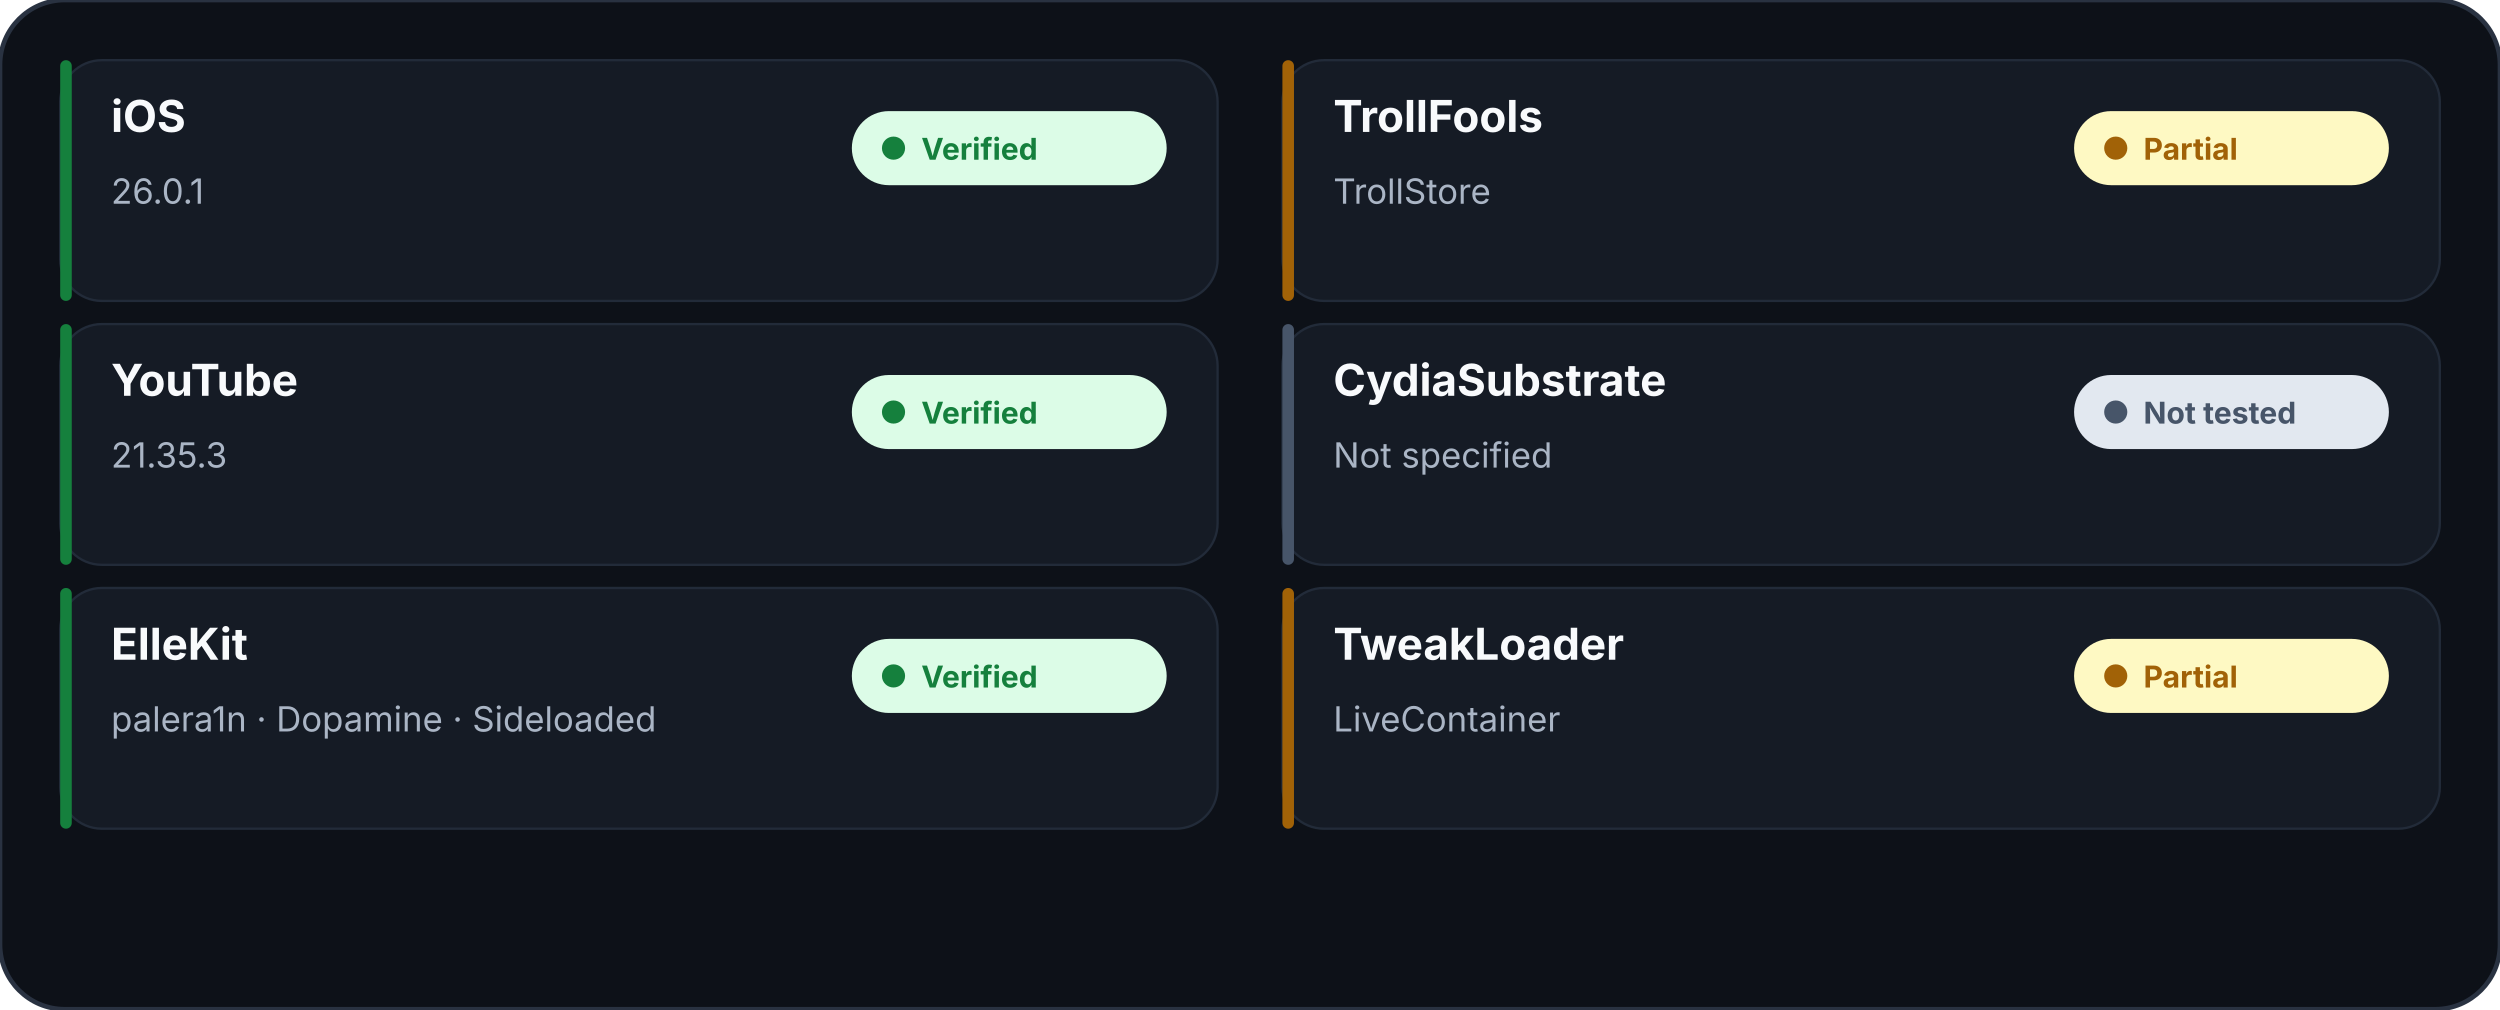
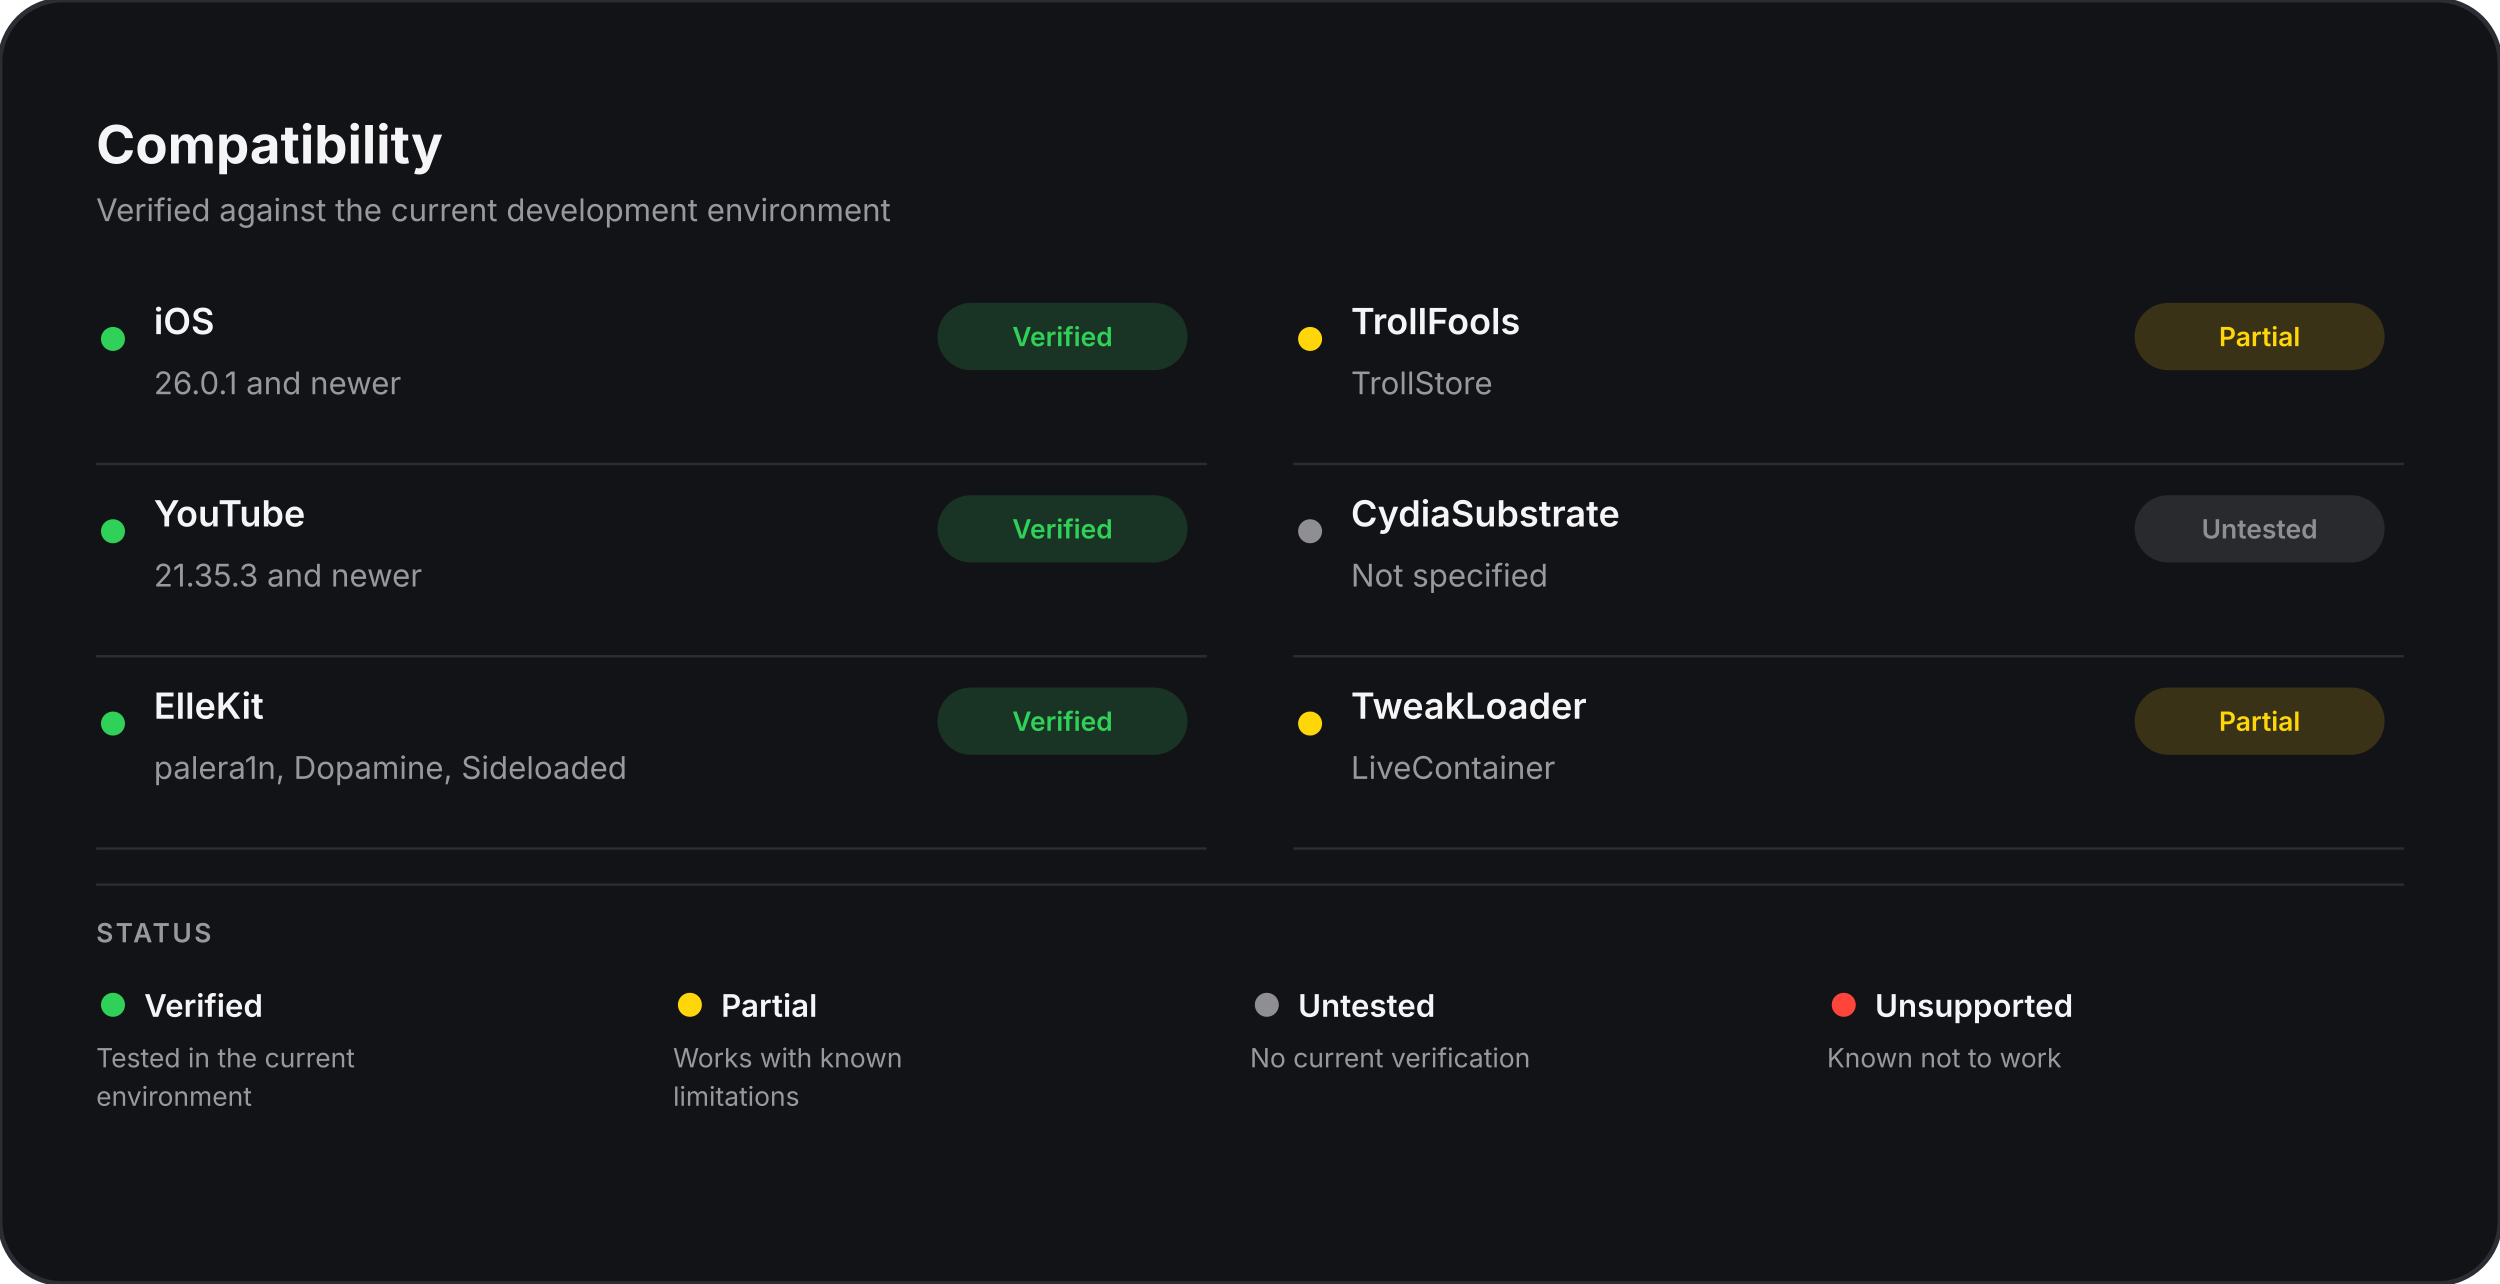
- <svg xmlns="http://www.w3.org/2000/svg" width="1080" height="436" viewBox="0 0 1080 436" role="img" aria-labelledby="title description">
-   <rect width="1080" height="436" rx="28" fill="#0d1118" stroke="#293241" stroke-width="2" />
-   <rect x="26" y="26" width="500" height="104" rx="18" fill="#151b25" stroke="#222b39" />
-   <rect x="26" y="26" width="5" height="104" rx="2.5" fill="#15803d" />
-   <text x="48" y="57" fill="#f8fafc" font-family="-apple-system,BlinkMacSystemFont,Segoe UI,sans-serif" font-size="19" font-weight="700">iOS</text>
-   <text x="48" y="88" fill="#aab5c5" font-family="-apple-system,BlinkMacSystemFont,Segoe UI,sans-serif" font-size="15">26.0.1</text>
-   <rect x="368" y="48" width="136" height="32" rx="16" fill="#dcfce7" />
-   <circle cx="386" cy="64" r="5" fill="#15803d" />
-   <text x="398" y="69" fill="#15803d" font-family="-apple-system,BlinkMacSystemFont,Segoe UI,sans-serif" font-size="13" font-weight="700">Verified</text>
-   <rect x="26" y="140" width="500" height="104" rx="18" fill="#151b25" stroke="#222b39" />
-   <rect x="26" y="140" width="5" height="104" rx="2.5" fill="#15803d" />
-   <text x="48" y="171" fill="#f8fafc" font-family="-apple-system,BlinkMacSystemFont,Segoe UI,sans-serif" font-size="19" font-weight="700">YouTube</text>
-   <text x="48" y="202" fill="#aab5c5" font-family="-apple-system,BlinkMacSystemFont,Segoe UI,sans-serif" font-size="15">21.35.3</text>
-   <rect x="368" y="162" width="136" height="32" rx="16" fill="#dcfce7" />
-   <circle cx="386" cy="178" r="5" fill="#15803d" />
-   <text x="398" y="183" fill="#15803d" font-family="-apple-system,BlinkMacSystemFont,Segoe UI,sans-serif" font-size="13" font-weight="700">Verified</text>
-   <rect x="26" y="254" width="500" height="104" rx="18" fill="#151b25" stroke="#222b39" />
-   <rect x="26" y="254" width="5" height="104" rx="2.5" fill="#15803d" />
-   <text x="48" y="285" fill="#f8fafc" font-family="-apple-system,BlinkMacSystemFont,Segoe UI,sans-serif" font-size="19" font-weight="700">ElleKit</text>
-   <text x="48" y="316" fill="#aab5c5" font-family="-apple-system,BlinkMacSystemFont,Segoe UI,sans-serif" font-size="15">palera1n · Dopamine · Sideloaded</text>
-   <rect x="368" y="276" width="136" height="32" rx="16" fill="#dcfce7" />
-   <circle cx="386" cy="292" r="5" fill="#15803d" />
-   <text x="398" y="297" fill="#15803d" font-family="-apple-system,BlinkMacSystemFont,Segoe UI,sans-serif" font-size="13" font-weight="700">Verified</text>
-   <rect x="554" y="26" width="500" height="104" rx="18" fill="#151b25" stroke="#222b39" />
-   <rect x="554" y="26" width="5" height="104" rx="2.5" fill="#a16207" />
-   <text x="576" y="57" fill="#f8fafc" font-family="-apple-system,BlinkMacSystemFont,Segoe UI,sans-serif" font-size="19" font-weight="700">TrollFools</text>
-   <text x="576" y="88" fill="#aab5c5" font-family="-apple-system,BlinkMacSystemFont,Segoe UI,sans-serif" font-size="15">TrollStore</text>
-   <rect x="896" y="48" width="136" height="32" rx="16" fill="#fef9c3" />
-   <circle cx="914" cy="64" r="5" fill="#a16207" />
-   <text x="926" y="69" fill="#a16207" font-family="-apple-system,BlinkMacSystemFont,Segoe UI,sans-serif" font-size="13" font-weight="700">Partial</text>
-   <rect x="554" y="140" width="500" height="104" rx="18" fill="#151b25" stroke="#222b39" />
-   <rect x="554" y="140" width="5" height="104" rx="2.5" fill="#475569" />
-   <text x="576" y="171" fill="#f8fafc" font-family="-apple-system,BlinkMacSystemFont,Segoe UI,sans-serif" font-size="19" font-weight="700">CydiaSubstrate</text>
-   <text x="576" y="202" fill="#aab5c5" font-family="-apple-system,BlinkMacSystemFont,Segoe UI,sans-serif" font-size="15">Not specified</text>
-   <rect x="896" y="162" width="136" height="32" rx="16" fill="#e2e8f0" />
-   <circle cx="914" cy="178" r="5" fill="#475569" />
-   <text x="926" y="183" fill="#475569" font-family="-apple-system,BlinkMacSystemFont,Segoe UI,sans-serif" font-size="13" font-weight="700">Not tested</text>
-   <rect x="554" y="254" width="500" height="104" rx="18" fill="#151b25" stroke="#222b39" />
-   <rect x="554" y="254" width="5" height="104" rx="2.5" fill="#a16207" />
-   <text x="576" y="285" fill="#f8fafc" font-family="-apple-system,BlinkMacSystemFont,Segoe UI,sans-serif" font-size="19" font-weight="700">TweakLoader</text>
-   <text x="576" y="316" fill="#aab5c5" font-family="-apple-system,BlinkMacSystemFont,Segoe UI,sans-serif" font-size="15">LiveContainer</text>
-   <rect x="896" y="276" width="136" height="32" rx="16" fill="#fef9c3" />
-   <circle cx="914" cy="292" r="5" fill="#a16207" />
-   <text x="926" y="297" fill="#a16207" font-family="-apple-system,BlinkMacSystemFont,Segoe UI,sans-serif" font-size="13" font-weight="700">Partial</text>
+ <svg xmlns="http://www.w3.org/2000/svg" width="1040" height="534" viewBox="0 0 1040 534" role="img" aria-labelledby="title description">
+   <rect width="100%" height="100%" rx="26" fill="#121316" stroke="#2a2d33" stroke-width="2" />
+   <text x="40" y="68" fill="#f5f5f7" font-family="-apple-system,BlinkMacSystemFont,Segoe UI,sans-serif" font-size="22" font-weight="700">Compatibility</text>
+   <text x="40" y="92" fill="#98989f" font-family="-apple-system,BlinkMacSystemFont,Segoe UI,sans-serif" font-size="13">Verified against the current development environment</text>
+   <line x1="40" y1="193" x2="502" y2="193" stroke="#2a2d33" stroke-width="1" />
+   <circle cx="47" cy="141" r="5" fill="#30d158" />
+   <text x="64" y="139" fill="#f5f5f7" font-family="-apple-system,BlinkMacSystemFont,Segoe UI,sans-serif" font-size="15" font-weight="600">iOS</text>
+   <text x="64" y="164" fill="#98989f" font-family="-apple-system,BlinkMacSystemFont,Segoe UI,sans-serif" font-size="13">26.0.1 and newer</text>
+   <rect x="390" y="126" width="104" height="28" rx="14" fill="#193325" />
+   <text x="442" y="144" text-anchor="middle" fill="#30d158" font-family="-apple-system,BlinkMacSystemFont,Segoe UI,sans-serif" font-size="11" font-weight="600">Verified</text>
+   <line x1="40" y1="273" x2="502" y2="273" stroke="#2a2d33" stroke-width="1" />
+   <circle cx="47" cy="221" r="5" fill="#30d158" />
+   <text x="64" y="219" fill="#f5f5f7" font-family="-apple-system,BlinkMacSystemFont,Segoe UI,sans-serif" font-size="15" font-weight="600">YouTube</text>
+   <text x="64" y="244" fill="#98989f" font-family="-apple-system,BlinkMacSystemFont,Segoe UI,sans-serif" font-size="13">21.35.3 and newer</text>
+   <rect x="390" y="206" width="104" height="28" rx="14" fill="#193325" />
+   <text x="442" y="224" text-anchor="middle" fill="#30d158" font-family="-apple-system,BlinkMacSystemFont,Segoe UI,sans-serif" font-size="11" font-weight="600">Verified</text>
+   <line x1="40" y1="353" x2="502" y2="353" stroke="#2a2d33" stroke-width="1" />
+   <circle cx="47" cy="301" r="5" fill="#30d158" />
+   <text x="64" y="299" fill="#f5f5f7" font-family="-apple-system,BlinkMacSystemFont,Segoe UI,sans-serif" font-size="15" font-weight="600">ElleKit</text>
+   <text x="64" y="324" fill="#98989f" font-family="-apple-system,BlinkMacSystemFont,Segoe UI,sans-serif" font-size="13">palera1n, Dopamine, Sideloaded</text>
+   <rect x="390" y="286" width="104" height="28" rx="14" fill="#193325" />
+   <text x="442" y="304" text-anchor="middle" fill="#30d158" font-family="-apple-system,BlinkMacSystemFont,Segoe UI,sans-serif" font-size="11" font-weight="600">Verified</text>
+   <line x1="538" y1="193" x2="1000" y2="193" stroke="#2a2d33" stroke-width="1" />
+   <circle cx="545" cy="141" r="5" fill="#ffd60a" />
+   <text x="562" y="139" fill="#f5f5f7" font-family="-apple-system,BlinkMacSystemFont,Segoe UI,sans-serif" font-size="15" font-weight="600">TrollFools</text>
+   <text x="562" y="164" fill="#98989f" font-family="-apple-system,BlinkMacSystemFont,Segoe UI,sans-serif" font-size="13">TrollStore</text>
+   <rect x="888" y="126" width="104" height="28" rx="14" fill="#3a3217" />
+   <text x="940" y="144" text-anchor="middle" fill="#ffd60a" font-family="-apple-system,BlinkMacSystemFont,Segoe UI,sans-serif" font-size="11" font-weight="600">Partial</text>
+   <line x1="538" y1="273" x2="1000" y2="273" stroke="#2a2d33" stroke-width="1" />
+   <circle cx="545" cy="221" r="5" fill="#8e8e93" />
+   <text x="562" y="219" fill="#f5f5f7" font-family="-apple-system,BlinkMacSystemFont,Segoe UI,sans-serif" font-size="15" font-weight="600">CydiaSubstrate</text>
+   <text x="562" y="244" fill="#98989f" font-family="-apple-system,BlinkMacSystemFont,Segoe UI,sans-serif" font-size="13">Not specified</text>
+   <rect x="888" y="206" width="104" height="28" rx="14" fill="#292a2e" />
+   <text x="940" y="224" text-anchor="middle" fill="#8e8e93" font-family="-apple-system,BlinkMacSystemFont,Segoe UI,sans-serif" font-size="11" font-weight="600">Untested</text>
+   <line x1="538" y1="353" x2="1000" y2="353" stroke="#2a2d33" stroke-width="1" />
+   <circle cx="545" cy="301" r="5" fill="#ffd60a" />
+   <text x="562" y="299" fill="#f5f5f7" font-family="-apple-system,BlinkMacSystemFont,Segoe UI,sans-serif" font-size="15" font-weight="600">TweakLoader</text>
+   <text x="562" y="324" fill="#98989f" font-family="-apple-system,BlinkMacSystemFont,Segoe UI,sans-serif" font-size="13">LiveContainer</text>
+   <rect x="888" y="286" width="104" height="28" rx="14" fill="#3a3217" />
+   <text x="940" y="304" text-anchor="middle" fill="#ffd60a" font-family="-apple-system,BlinkMacSystemFont,Segoe UI,sans-serif" font-size="11" font-weight="600">Partial</text>
+   <line x1="40" y1="368" x2="1000" y2="368" stroke="#2a2d33" stroke-width="1" />
+   <text x="40" y="392" fill="#98989f" font-family="-apple-system,BlinkMacSystemFont,Segoe UI,sans-serif" font-size="11" font-weight="600" letter-spacing="1">STATUS</text>
+   <circle cx="47.0" cy="418" r="5" fill="#30d158" />
+   <text x="60.0" y="423" fill="#f5f5f7" font-family="-apple-system,BlinkMacSystemFont,Segoe UI,sans-serif" font-size="13" font-weight="600">Verified</text>
+   <text x="40.0" y="444" fill="#98989f" font-family="-apple-system,BlinkMacSystemFont,Segoe UI,sans-serif" font-size="11">Tested in the current</text>
+   <text x="40.0" y="460" fill="#98989f" font-family="-apple-system,BlinkMacSystemFont,Segoe UI,sans-serif" font-size="11">environment</text>
+   <circle cx="287.0" cy="418" r="5" fill="#ffd60a" />
+   <text x="300.0" y="423" fill="#f5f5f7" font-family="-apple-system,BlinkMacSystemFont,Segoe UI,sans-serif" font-size="13" font-weight="600">Partial</text>
+   <text x="280.0" y="444" fill="#98989f" font-family="-apple-system,BlinkMacSystemFont,Segoe UI,sans-serif" font-size="11">Works with known</text>
+   <text x="280.0" y="460" fill="#98989f" font-family="-apple-system,BlinkMacSystemFont,Segoe UI,sans-serif" font-size="11">limitations</text>
+   <circle cx="527.0" cy="418" r="5" fill="#8e8e93" />
+   <text x="540.0" y="423" fill="#f5f5f7" font-family="-apple-system,BlinkMacSystemFont,Segoe UI,sans-serif" font-size="13" font-weight="600">Untested</text>
+   <text x="520.0" y="444" fill="#98989f" font-family="-apple-system,BlinkMacSystemFont,Segoe UI,sans-serif" font-size="11">No current verification</text>
+   <circle cx="767.0" cy="418" r="5" fill="#ff453a" />
+   <text x="780.0" y="423" fill="#f5f5f7" font-family="-apple-system,BlinkMacSystemFont,Segoe UI,sans-serif" font-size="13" font-weight="600">Unsupported</text>
+   <text x="760.0" y="444" fill="#98989f" font-family="-apple-system,BlinkMacSystemFont,Segoe UI,sans-serif" font-size="11">Known not to work</text>
</svg>
